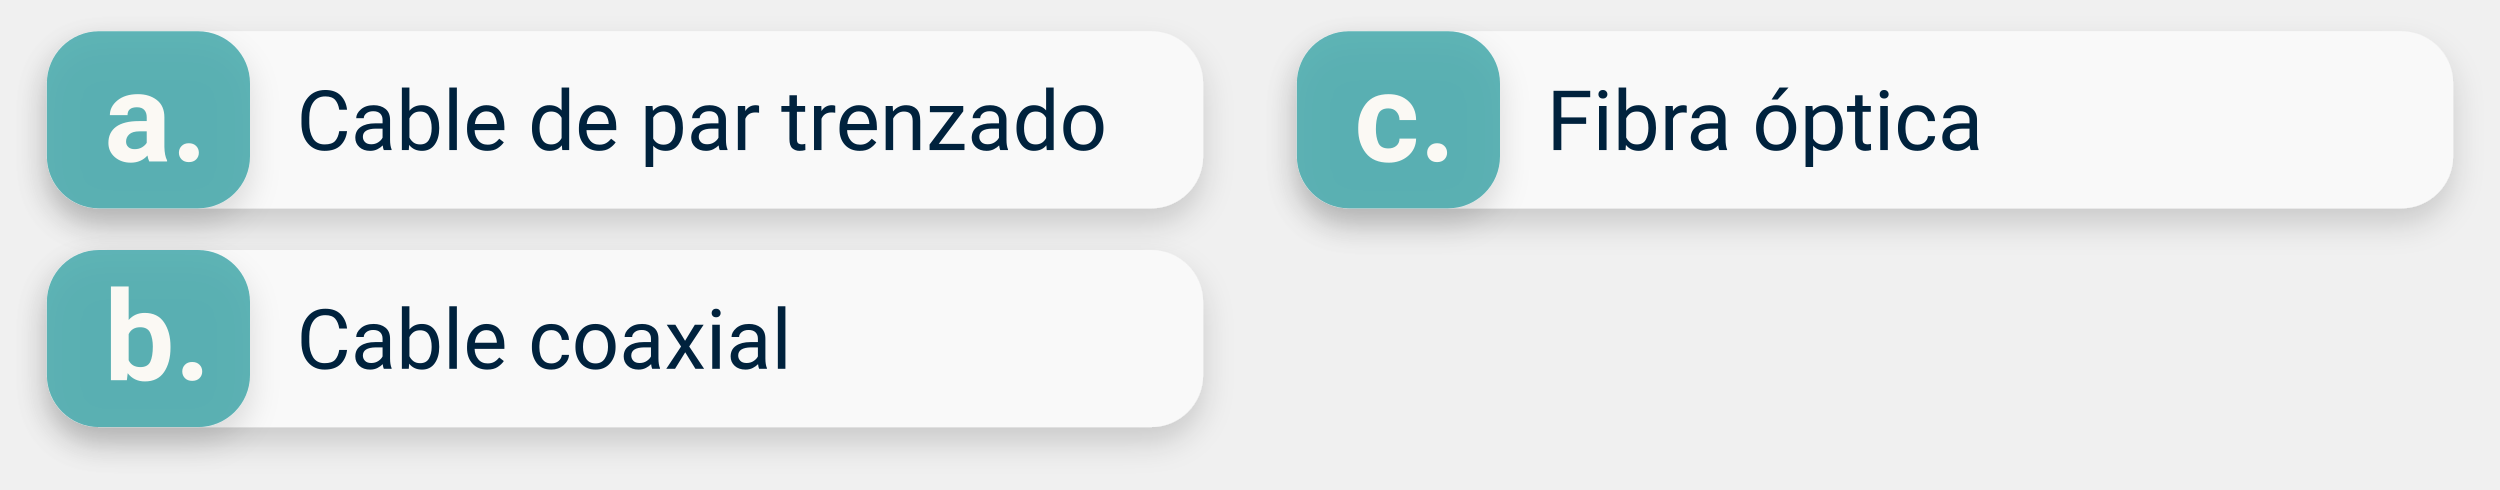
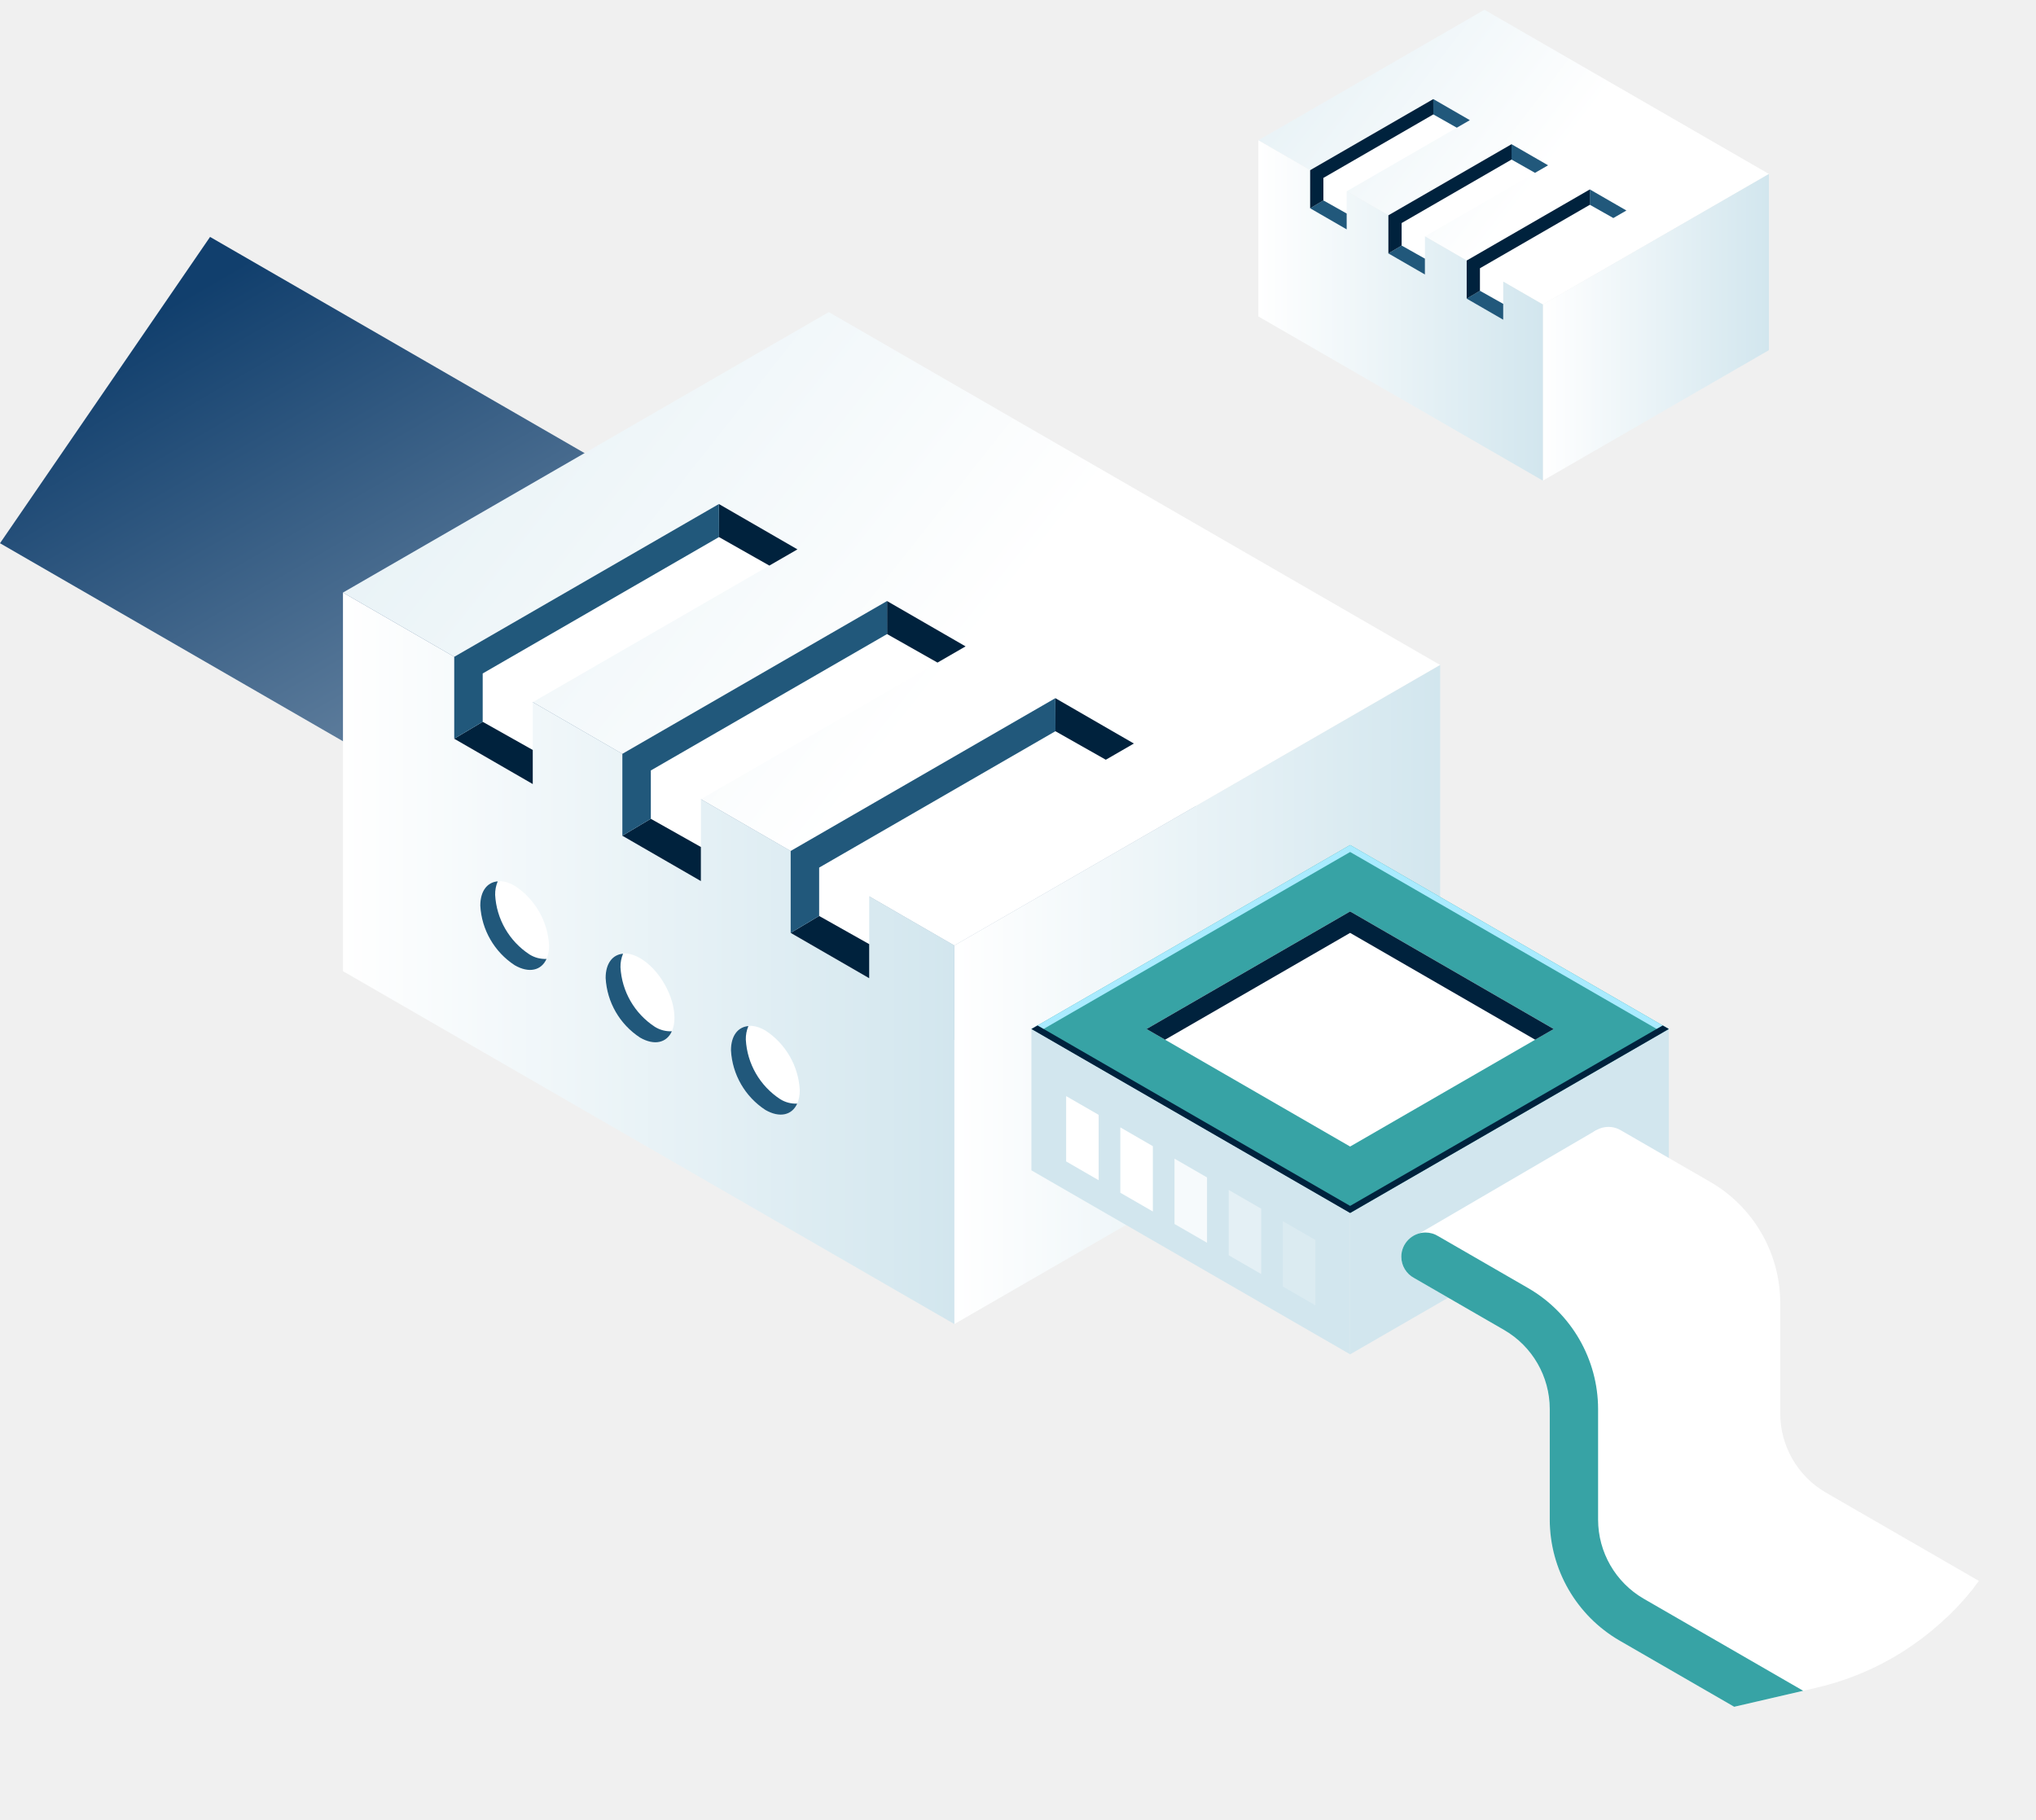
- <svg xmlns="http://www.w3.org/2000/svg" width="480" height="94" viewBox="0 0 480 94">
-   <defs>
-     <filter id="Rectángulo_26469" x="0" y="0" width="240" height="52" filterUnits="userSpaceOnUse">
-       <feOffset dy="3" input="SourceAlpha" />
-       <feGaussianBlur stdDeviation="3" result="blur" />
-       <feFlood flood-opacity="0.161" />
-       <feComposite operator="in" in2="blur" />
-       <feComposite in="SourceGraphic" />
-     </filter>
-     <filter id="Rectángulo_26470" x="0" y="0" width="57" height="52" filterUnits="userSpaceOnUse">
-       <feOffset dy="3" input="SourceAlpha" />
-       <feGaussianBlur stdDeviation="3" result="blur-2" />
-       <feFlood flood-opacity="0.161" />
-       <feComposite operator="in" in2="blur-2" />
-       <feComposite in="SourceGraphic" />
-     </filter>
-     <filter id="Rectángulo_26469-2" x="240" y="0" width="240" height="52" filterUnits="userSpaceOnUse">
-       <feOffset dy="3" input="SourceAlpha" />
-       <feGaussianBlur stdDeviation="3" result="blur-3" />
-       <feFlood flood-opacity="0.161" />
-       <feComposite operator="in" in2="blur-3" />
-       <feComposite in="SourceGraphic" />
-     </filter>
-     <filter id="Rectángulo_26470-2" x="240" y="0" width="57" height="52" filterUnits="userSpaceOnUse">
-       <feOffset dy="3" input="SourceAlpha" />
-       <feGaussianBlur stdDeviation="3" result="blur-4" />
-       <feFlood flood-opacity="0.161" />
-       <feComposite operator="in" in2="blur-4" />
-       <feComposite in="SourceGraphic" />
-     </filter>
-     <filter id="Rectángulo_26469-3" x="0" y="42" width="240" height="52" filterUnits="userSpaceOnUse">
-       <feOffset dy="3" input="SourceAlpha" />
-       <feGaussianBlur stdDeviation="3" result="blur-5" />
-       <feFlood flood-opacity="0.161" />
-       <feComposite operator="in" in2="blur-5" />
-       <feComposite in="SourceGraphic" />
-     </filter>
-     <filter id="Rectángulo_26470-3" x="0" y="42" width="57" height="52" filterUnits="userSpaceOnUse">
-       <feOffset dy="3" input="SourceAlpha" />
-       <feGaussianBlur stdDeviation="3" result="blur-6" />
-       <feFlood flood-opacity="0.161" />
-       <feComposite operator="in" in2="blur-6" />
-       <feComposite in="SourceGraphic" />
-     </filter>
-   </defs>
-   <g id="Grupo_33922" data-name="Grupo 33922" transform="translate(-689 -8154)">
-     <g id="Grupo_33112" data-name="Grupo 33112" transform="translate(486 6219.94)">
-       <g transform="matrix(1, 0, 0, 1, 203, 1934.06)" filter="url(#Rectángulo_26469)">
-         <rect id="Rectángulo_26469-4" data-name="Rectángulo 26469" width="222" height="34" rx="10" transform="translate(9 6)" fill="#f9f9f9" />
+ <svg xmlns="http://www.w3.org/2000/svg" width="100%" height="100%" viewBox="0 0 283 253" version="1.1" xml:space="preserve" style="fill-rule:evenodd;clip-rule:evenodd;stroke-linejoin:round;stroke-miterlimit:2;">
+   <rect id="Mesa-de-trabajo1" x="0" y="0" width="283" height="253" style="fill:none;" />
+   <clipPath id="_clip1">
+     <rect x="0" y="0" width="283" height="253" />
+   </clipPath>
+   <g clip-path="url(#_clip1)">
+     <g id="Grupo_39008">
+       <g id="Grupo_39007">
+         <path id="Trazado_81269" d="M126.09,148.315l-126.09,-72.798l29.199,-42.583l148.368,85.663l-51.477,29.718Z" style="fill:url(#_Linear2);fill-rule:nonzero;" />
+         <g id="Grupo_33052">
+           <g id="Grupo_33046">
+             <path id="Trazado_81271" d="M132.652,131.435l-84.981,-49.061l67.528,-38.988l84.98,49.057l-67.527,38.992Z" style="fill:url(#_Linear3);fill-rule:nonzero;" />
+             <path id="Trazado_81272" d="M200.179,145.072l0,-52.628l-67.528,38.988l-0,52.628l67.528,-38.988Z" style="fill:url(#_Linear4);fill-rule:nonzero;" />
+             <path id="Trazado_81273" d="M47.671,82.374l-0,52.628l84.981,49.057l-0,-52.628l-84.981,-49.057Z" style="fill:url(#_Linear5);fill-rule:nonzero;" />
+           </g>
+           <g id="Grupo_33051">
+             <g id="Grupo_33047">
+               <path id="Trazado_81274" d="M99.924,70.065l-36.788,21.241l-0,11.385l10.918,6.304l-0,-11.387l36.789,-21.244l-10.919,-6.299Z" style="fill:#fff;fill-rule:nonzero;" />
+               <path id="Trazado_81275" d="M123.295,83.551l-36.789,21.24l0,11.386l10.918,6.304l0,-11.387l36.789,-21.24l-10.918,-6.303Z" style="fill:#fff;fill-rule:nonzero;" />
+               <path id="Trazado_81276" d="M146.689,97.055l-36.788,21.24l0,11.386l10.918,6.304l0,-11.386l36.788,-21.24l-10.918,-6.304Z" style="fill:#fff;fill-rule:nonzero;" />
+             </g>
+             <g id="Grupo_33048">
+               <path id="Trazado_81277" d="M99.924,70.065l0,4.587l7.015,3.971l3.904,-2.254l-10.919,-6.304Z" style="fill:#00223d;fill-rule:nonzero;" />
+               <path id="Trazado_81278" d="M67.093,100.338l-3.958,2.353l10.918,6.304l-0,-4.739l-6.96,-3.918Z" style="fill:#00223d;fill-rule:nonzero;" />
+               <path id="Trazado_81279" d="M99.924,70.065l-36.788,21.241l-0,11.385l3.958,-2.353l0,-6.719l32.85,-18.966l-0.02,-4.588Z" style="fill:#21587b;fill-rule:nonzero;" />
+             </g>
+             <g id="Grupo_33049">
+               <path id="Trazado_81280" d="M123.294,83.551l-0,4.587l7.015,3.97l3.904,-2.253l-10.919,-6.304Z" style="fill:#00223d;fill-rule:nonzero;" />
+               <path id="Trazado_81281" d="M90.463,113.823l-3.959,2.354l10.918,6.304l0,-4.739l-6.959,-3.919Z" style="fill:#00223d;fill-rule:nonzero;" />
+               <path id="Trazado_81282" d="M123.295,83.551l-36.789,21.24l0,11.386l3.959,-2.354l-0,-6.72l32.85,-18.966l-0.02,-4.586Z" style="fill:#21587b;fill-rule:nonzero;" />
+             </g>
+             <g id="Grupo_33050">
+               <path id="Trazado_81283" d="M146.689,97.055l0,4.588l7.015,3.97l3.903,-2.253l-10.918,-6.305Z" style="fill:#00223d;fill-rule:nonzero;" />
+               <path id="Trazado_81284" d="M113.857,127.328l-3.958,2.353l10.918,6.304l0,-4.739l-6.96,-3.918Z" style="fill:#00223d;fill-rule:nonzero;" />
+               <path id="Trazado_81285" d="M146.689,97.055l-36.788,21.24l0,11.386l3.959,-2.353l-0,-6.72l32.848,-18.965l-0.019,-4.588Z" style="fill:#21587b;fill-rule:nonzero;" />
+             </g>
+           </g>
+         </g>
+         <g id="Grupo_33060">
+           <g id="Grupo_33059">
+             <clipPath id="_clip6">
+               <path d="M30.173,17.621l-68.745,121.624c-9.999,17.692 -4.652,40.377 12.195,51.741l105.294,71.027c9.01,6.077 20.154,8.137 30.741,5.684l142.805,-33.079c17.669,-4.093 30.296,-19.95 30.328,-38.087l0.209,-120.03c0.031,-18.342 -12.827,-34.369 -30.74,-38.315l-179.567,-39.543c-16.757,-3.69 -34.077,4.041 -42.52,18.978Z" />
+             </clipPath>
+             <g clip-path="url(#_clip6)">
+               <g id="Grupo_33058">
+                 <g id="Grupo_33054">
+                   <g id="Grupo_33053">
+                     <path id="Trazado_81286" d="M187.664,188.268l44.3,-25.577l-0,-19.646l-44.3,25.577l-0,19.646Z" style="fill:url(#_Linear7);fill-rule:nonzero;" />
+                     <path id="Trazado_81287" d="M187.664,168.621l44.3,-25.577l-44.298,-25.577l-44.301,25.577l44.299,25.577Z" style="fill:#37a3a5;fill-rule:nonzero;" />
+                     <path id="Trazado_81288" d="M187.664,159.383l28.298,-16.341l-28.297,-16.341l-28.299,16.341l28.298,16.341Z" style="fill:#fff;fill-rule:nonzero;" />
+                     <path id="Trazado_81289" d="M187.665,129.681l25.721,14.85l2.576,-1.487l-28.297,-16.341l-28.299,16.341l2.576,1.487l25.723,-14.85Z" style="fill:#00223d;fill-rule:nonzero;" />
+                     <path id="Trazado_81290" d="M187.666,118.437l43.46,25.091l0.838,-0.484l-44.298,-25.577l-44.301,25.577l0.838,0.484l43.463,-25.091Z" style="fill:#a9ebff;fill-rule:nonzero;" />
+                     <path id="Trazado_81291" d="M143.364,162.691l44.301,25.577l-0,-19.646l-44.301,-25.577l0,19.646Z" style="fill:url(#_Linear8);fill-rule:nonzero;" />
+                   </g>
+                   <path id="Trazado_81292" d="M187.664,167.636l43.447,-25.085l0.852,0.492l-44.301,25.577l-44.298,-25.577l0.852,-0.492l43.448,25.085Z" style="fill:#00223d;fill-rule:nonzero;" />
+                 </g>
+                 <path id="Trazado_81293" d="M196.194,172.104l25.707,-15.011l21.655,17.341l1.833,14.969l0,13.645l76.881,46.84l21.384,12.627l-3.258,9.776l-14.867,5.906l-20.569,-6.11l-27.494,-18.33l-45.503,-25.25l-12.743,-9.775l-0.812,-20.773l-1.629,-12.626l-20.585,-13.229Z" style="fill:#fff;fill-rule:nonzero;" />
+                 <g id="Grupo_33055">
+                   <path id="Trazado_81294" d="M324.441,281.642c13.49,-0.051 24.57,-11.148 24.6,-24.639l-0,-121.097c-0,-1.844 -1.517,-3.361 -3.361,-3.361c-1.844,0 -3.361,1.517 -3.361,3.361l0,121.096c0,0.001 0,0.001 0,0.001c0,9.808 -8.07,17.879 -17.878,17.879c-3.138,0 -6.222,-0.826 -8.94,-2.396l-87.032,-50.247c-3.911,-2.267 -6.33,-6.457 -6.337,-10.978l-0,-15.391c-0.011,-6.918 -3.713,-13.328 -9.698,-16.797l-12.505,-7.219c-0.536,-0.338 -1.157,-0.517 -1.791,-0.517c-1.843,-0 -3.359,1.516 -3.359,3.359c-0,1.245 0.691,2.391 1.792,2.972l12.504,7.219c3.912,2.267 6.33,6.457 6.338,10.978l-0,15.398c0.011,6.917 3.712,13.328 9.697,16.797l87.033,50.248c3.734,2.175 7.977,3.325 12.298,3.334Z" style="fill:#fff;fill-rule:nonzero;" />
+                 </g>
+                 <path id="Trazado_81295" d="M220.658,158.328c0.922,-1.596 2.993,-2.151 4.59,-1.23l12.504,7.22c5.985,3.468 9.686,9.878 9.697,16.795l-0,15.392c0.008,4.521 2.426,8.711 6.337,10.978l91.854,53.034c2.237,1.295 4.727,2.091 7.3,2.334c-0.232,2.223 -0.146,4.489 -0.33,6.728c-3.641,-0.304 -7.17,-1.413 -10.33,-3.248l-91.854,-53.034c-5.986,-3.468 -9.687,-9.879 -9.697,-16.797l-0,-15.386c-0.007,-4.52 -2.426,-8.71 -6.338,-10.976l-12.504,-7.22c-1.038,-0.599 -1.68,-1.71 -1.68,-2.909c0,-0.591 0.156,-1.17 0.451,-1.681Z" style="fill:#fff;fill-rule:nonzero;" />
+                 <g id="Grupo_33056">
+                   <path id="Trazado_81297" d="M324.441,281.642c13.49,-0.051 24.57,-11.148 24.6,-24.639l-0,-121.097c-0,-1.844 -1.517,-3.361 -3.361,-3.361c-1.844,0 -3.361,1.517 -3.361,3.361l0,121.096c0,0.001 0,0.001 0,0.001c0,9.808 -8.07,17.879 -17.878,17.879c-3.138,0 -6.222,-0.826 -8.94,-2.396l-87.032,-50.247c-3.911,-2.267 -6.33,-6.457 -6.337,-10.978l-0,-15.391c-0.011,-6.918 -3.713,-13.328 -9.698,-16.797l-12.505,-7.219c-0.536,-0.338 -1.157,-0.517 -1.791,-0.517c-1.843,-0 -3.359,1.516 -3.359,3.359c-0,1.245 0.691,2.391 1.792,2.972l12.504,7.219c3.912,2.267 6.33,6.457 6.338,10.978l-0,15.398c0.011,6.917 3.712,13.328 9.697,16.797l87.033,50.248c3.734,2.175 7.977,3.325 12.298,3.334Z" style="fill:#37a3a5;fill-rule:nonzero;" />
+                 </g>
+                 <g id="Grupo_33057">
+                   <path id="Trazado_81298" d="M178.315,178.844l4.521,2.611l0,-9.082l-4.521,-2.611l-0,9.082Z" style="fill:#fff;fill-opacity:0.2;fill-rule:nonzero;" />
+                   <path id="Trazado_81299" d="M170.785,174.497l4.521,2.61l0,-9.081l-4.521,-2.611l-0,9.082Z" style="fill:#fff;fill-opacity:0.4;fill-rule:nonzero;" />
+                   <path id="Trazado_81300" d="M163.254,170.149l4.521,2.61l0,-9.082l-4.521,-2.61l-0,9.082Z" style="fill:#fff;fill-opacity:0.8;fill-rule:nonzero;" />
+                   <path id="Trazado_81301" d="M155.723,165.803l4.521,2.61l0,-9.082l-4.521,-2.61l-0,9.082Z" style="fill:#fff;fill-rule:nonzero;" />
+                   <path id="Trazado_81302" d="M148.192,161.453l4.521,2.61l0,-9.082l-4.521,-2.61l-0,9.082Z" style="fill:#fff;fill-rule:nonzero;" />
+                 </g>
+               </g>
+             </g>
+           </g>
+         </g>
+         <g id="Grupo_33061">
+           <path id="Trazado_81304" d="M101.602,146.01c0.181,3.364 1.96,6.445 4.782,8.285c2.639,1.523 4.784,0.289 4.784,-2.762c-0.183,-3.363 -1.962,-6.445 -4.784,-8.285c-2.641,-1.524 -4.782,-0.288 -4.782,2.762Z" style="fill:#fff;fill-rule:nonzero;" />
+           <path id="Elipse_3404" d="M85.581,132.856c1.867,-1.078 4.898,0.672 6.765,3.906c1.866,3.233 1.866,6.733 -0,7.811c-1.867,1.077 -4.898,-0.673 -6.765,-3.906c-1.867,-3.233 -1.867,-6.733 -0,-7.811Z" style="fill:#fff;" />
+           <path id="Trazado_81305" d="M66.759,125.894c0.182,3.364 1.962,6.446 4.784,8.286c2.639,1.522 4.782,0.288 4.782,-2.762c-0.183,-3.363 -1.962,-6.444 -4.782,-8.283c-2.644,-1.523 -4.784,-0.291 -4.784,2.759Z" style="fill:#fff;fill-rule:nonzero;" />
+           <path id="Trazado_81306" d="M104.027,142.632c-0.251,0.595 -0.373,1.236 -0.36,1.882c0.182,3.363 1.961,6.445 4.783,8.285c0.705,0.442 1.529,0.657 2.36,0.616c-0.711,1.602 -2.423,2.035 -4.425,0.88c-2.822,-1.84 -4.601,-4.921 -4.782,-8.285c-0.001,-2.053 0.981,-3.258 2.424,-3.378Z" style="fill:#21587b;fill-rule:nonzero;" />
+           <path id="Trazado_81307" d="M86.605,132.575c-0.251,0.595 -0.373,1.236 -0.36,1.882c0.182,3.363 1.961,6.445 4.783,8.285c0.705,0.442 1.529,0.657 2.36,0.616c-0.711,1.6 -2.423,2.035 -4.423,0.88c-2.823,-1.839 -4.602,-4.921 -4.784,-8.285c-0.001,-2.054 0.982,-3.258 2.424,-3.378Z" style="fill:#21587b;fill-rule:nonzero;" />
+           <path id="Trazado_81308" d="M69.184,122.517c-0.25,0.595 -0.373,1.236 -0.359,1.881c0.182,3.364 1.961,6.446 4.783,8.286c0.704,0.442 1.528,0.657 2.359,0.616c-0.711,1.601 -2.423,2.035 -4.423,0.88c-2.822,-1.84 -4.602,-4.922 -4.784,-8.286c-0.001,-2.054 0.983,-3.259 2.424,-3.377Z" style="fill:#21587b;fill-rule:nonzero;" />
+         </g>
+         <g id="Grupo_33068">
+           <g id="Grupo_33062">
+             <path id="Trazado_81310" d="M214.453,42.326l-39.542,-22.827l31.422,-18.141l39.543,22.827l-31.423,18.141Z" style="fill:url(#_Linear9);fill-rule:nonzero;" />
+             <path id="Trazado_81311" d="M245.875,48.675l-0,-24.489l-31.423,18.142l0,24.489l31.423,-18.142Z" style="fill:url(#_Linear10);fill-rule:nonzero;" />
+             <path id="Trazado_81312" d="M174.911,19.5l-0,24.489l39.542,22.828l0,-24.489l-39.542,-22.828Z" style="fill:url(#_Linear11);fill-rule:nonzero;" />
+           </g>
+           <g id="Grupo_33067">
+             <g id="Grupo_33063">
+               <path id="Trazado_81313" d="M199.225,13.773l-17.118,9.883l-0,5.298l5.08,2.934l0,-5.298l17.119,-9.884l-5.081,-2.933Z" style="fill:#fff;fill-rule:nonzero;" />
+               <path id="Trazado_81314" d="M210.099,20.048l-17.118,9.884l-0,5.298l5.08,2.933l-0,-5.298l17.118,-9.884l-5.08,-2.933Z" style="fill:#fff;fill-rule:nonzero;" />
+               <path id="Trazado_81315" d="M220.986,26.332l-17.119,9.883l0,5.299l5.081,2.933l0,-5.298l17.119,-9.884l-5.081,-2.933Z" style="fill:#fff;fill-rule:nonzero;" />
+             </g>
+             <g id="Grupo_33064">
+               <path id="Trazado_81316" d="M199.227,13.773l-0,2.131l3.264,1.847l1.816,-1.048l-5.08,-2.93Z" style="fill:#21587b;fill-rule:nonzero;" />
+               <path id="Trazado_81317" d="M183.948,27.858l-1.841,1.095l5.08,2.934l0,-2.205l-3.239,-1.824Z" style="fill:#21587b;fill-rule:nonzero;" />
+               <path id="Trazado_81318" d="M199.225,13.773l-17.118,9.883l-0,5.298l1.841,-1.095l-0,-3.127l15.285,-8.83l-0.008,-2.129Z" style="fill:#00223d;fill-rule:nonzero;" />
+             </g>
+             <g id="Grupo_33065">
+               <path id="Trazado_81319" d="M210.099,20.047l0,2.131l3.264,1.849l1.817,-1.049l-5.081,-2.931Z" style="fill:#21587b;fill-rule:nonzero;" />
+               <path id="Trazado_81320" d="M194.822,34.133l-1.841,1.095l5.08,2.933l-0,-2.204l-3.239,-1.824Z" style="fill:#21587b;fill-rule:nonzero;" />
+               <path id="Trazado_81321" d="M210.099,20.047l-17.118,9.884l-0,5.298l1.841,-1.095l0,-3.127l15.285,-8.831l-0.008,-2.129Z" style="fill:#00223d;fill-rule:nonzero;" />
+             </g>
+             <g id="Grupo_33066">
+               <path id="Trazado_81322" d="M220.986,26.332l-0,2.131l3.264,1.848l1.816,-1.048l-5.08,-2.931Z" style="fill:#21587b;fill-rule:nonzero;" />
+               <path id="Trazado_81323" d="M205.704,40.418l-1.841,1.096l5.081,2.933l0,-2.205l-3.24,-1.824Z" style="fill:#21587b;fill-rule:nonzero;" />
+               <path id="Trazado_81324" d="M220.986,26.332l-17.119,9.883l0,5.299l1.842,-1.096l-0,-3.127l15.286,-8.83l-0.009,-2.129Z" style="fill:#00223d;fill-rule:nonzero;" />
+             </g>
+           </g>
+         </g>
      </g>
-       <g transform="matrix(1, 0, 0, 1, 203, 1934.06)" filter="url(#Rectángulo_26470)">
-         <rect id="Rectángulo_26470-4" data-name="Rectángulo 26470" width="39" height="34" rx="10" transform="translate(9 6)" fill="#37a3a5" opacity="0.8" />
-       </g>
-       <text id="Cable_de_par_trenzado" data-name="Cable de par trenzado" transform="translate(259.946 1947.868)" fill="#00223d" font-size="16" font-family="Roboto-Regular, Roboto">
-         <tspan x="0" y="15">Cable de par trenzado</tspan>
-       </text>
-       <text id="a." transform="translate(223 1942.06)" fill="#fbf9f4" font-size="24" font-family="Roboto-Bold, Roboto" font-weight="700">
-         <tspan x="0" y="23">a.</tspan>
-       </text>
-     </g>
-     <g id="Grupo_33114" data-name="Grupo 33114" transform="translate(726 6219.94)">
-       <g transform="matrix(1, 0, 0, 1, -37, 1934.06)" filter="url(#Rectángulo_26469-2)">
-         <rect id="Rectángulo_26469-5" data-name="Rectángulo 26469" width="222" height="34" rx="10" transform="translate(249 6)" fill="#f9f9f9" />
-       </g>
-       <g transform="matrix(1, 0, 0, 1, -37, 1934.06)" filter="url(#Rectángulo_26470-2)">
-         <rect id="Rectángulo_26470-5" data-name="Rectángulo 26470" width="39" height="34" rx="10" transform="translate(249 6)" fill="#37a3a5" opacity="0.8" />
-       </g>
-       <text id="Fibra_óptica" data-name="Fibra óptica" transform="translate(259.946 1947.868)" fill="#00223d" font-size="16" font-family="Roboto-Regular, Roboto">
-         <tspan x="0" y="15">Fibra óptica</tspan>
-       </text>
-       <text id="c." transform="translate(223 1942.06)" fill="#fbf9f4" font-size="24" font-family="Roboto-Bold, Roboto" font-weight="700">
-         <tspan x="0" y="23">c.</tspan>
-       </text>
-     </g>
-     <g id="Grupo_33113" data-name="Grupo 33113" transform="translate(486 6261.94)">
-       <g transform="matrix(1, 0, 0, 1, 203, 1892.06)" filter="url(#Rectángulo_26469-3)">
-         <rect id="Rectángulo_26469-6" data-name="Rectángulo 26469" width="222" height="34" rx="10" transform="translate(9 48)" fill="#f9f9f9" />
-       </g>
-       <g transform="matrix(1, 0, 0, 1, 203, 1892.06)" filter="url(#Rectángulo_26470-3)">
-         <rect id="Rectángulo_26470-6" data-name="Rectángulo 26470" width="39" height="34" rx="10" transform="translate(9 48)" fill="#37a3a5" opacity="0.8" />
-       </g>
-       <text id="Cable_coaxial" data-name="Cable coaxial" transform="translate(259.946 1947.868)" fill="#00223d" font-size="16" font-family="Roboto-Regular, Roboto">
-         <tspan x="0" y="15">Cable coaxial</tspan>
-       </text>
-       <text id="b." transform="translate(223 1942.06)" fill="#fbf9f4" font-size="24" font-family="Roboto-Bold, Roboto" font-weight="700">
-         <tspan x="0" y="23">b.</tspan>
-       </text>
    </g>
  </g>
+   <defs>
+     <linearGradient id="_Linear2" x1="0" y1="0" x2="1" y2="0" gradientUnits="userSpaceOnUse" gradientTransform="matrix(106.718,177.687,-177.687,106.718,47.5879,28.4342)">
+       <stop offset="0" style="stop-color:#113f6d;stop-opacity:1" />
+       <stop offset="1" style="stop-color:#fff;stop-opacity:1" />
+     </linearGradient>
+     <linearGradient id="_Linear3" x1="0" y1="0" x2="1" y2="0" gradientUnits="userSpaceOnUse" gradientTransform="matrix(-120.634,-93.2439,93.2439,-120.634,132.16,93.7502)">
+       <stop offset="0" style="stop-color:#fff;stop-opacity:1" />
+       <stop offset="1" style="stop-color:#d2e6ee;stop-opacity:1" />
+     </linearGradient>
+     <linearGradient id="_Linear4" x1="0" y1="0" x2="1" y2="0" gradientUnits="userSpaceOnUse" gradientTransform="matrix(67.5285,0,0,67.5285,132.651,138.252)">
+       <stop offset="0" style="stop-color:#fff;stop-opacity:1" />
+       <stop offset="1" style="stop-color:#d2e6ee;stop-opacity:1" />
+     </linearGradient>
+     <linearGradient id="_Linear5" x1="0" y1="0" x2="1" y2="0" gradientUnits="userSpaceOnUse" gradientTransform="matrix(84.9808,0,0,84.9808,47.6708,133.216)">
+       <stop offset="0" style="stop-color:#fff;stop-opacity:1" />
+       <stop offset="1" style="stop-color:#d2e6ee;stop-opacity:1" />
+     </linearGradient>
+     <linearGradient id="_Linear7" x1="0" y1="0" x2="1" y2="0" gradientUnits="userSpaceOnUse" gradientTransform="matrix(55.5966,38.3036,-38.3036,55.5966,-2652.59,147.703)">
+       <stop offset="0" style="stop-color:#fff;stop-opacity:1" />
+       <stop offset="1" style="stop-color:#d2e6ee;stop-opacity:1" />
+     </linearGradient>
+     <linearGradient id="_Linear8" x1="0" y1="0" x2="1" y2="0" gradientUnits="userSpaceOnUse" gradientTransform="matrix(59.3178,17.9082,-17.9082,59.3178,-2610.06,157.245)">
+       <stop offset="0" style="stop-color:#fff;stop-opacity:1" />
+       <stop offset="1" style="stop-color:#d2e6ee;stop-opacity:1" />
+     </linearGradient>
+     <linearGradient id="_Linear9" x1="0" y1="0" x2="1" y2="0" gradientUnits="userSpaceOnUse" gradientTransform="matrix(-56.1334,-43.3861,43.3861,-56.1334,214.225,24.7918)">
+       <stop offset="0" style="stop-color:#fff;stop-opacity:1" />
+       <stop offset="1" style="stop-color:#d2e6ee;stop-opacity:1" />
+     </linearGradient>
+     <linearGradient id="_Linear10" x1="0" y1="0" x2="1" y2="0" gradientUnits="userSpaceOnUse" gradientTransform="matrix(31.4222,0,0,31.4222,214.452,45.5013)">
+       <stop offset="0" style="stop-color:#fff;stop-opacity:1" />
+       <stop offset="1" style="stop-color:#d2e6ee;stop-opacity:1" />
+     </linearGradient>
+     <linearGradient id="_Linear11" x1="0" y1="0" x2="1" y2="0" gradientUnits="userSpaceOnUse" gradientTransform="matrix(39.5429,0,0,39.5429,174.911,43.1583)">
+       <stop offset="0" style="stop-color:#fff;stop-opacity:1" />
+       <stop offset="1" style="stop-color:#d2e6ee;stop-opacity:1" />
+     </linearGradient>
+   </defs>
</svg>
